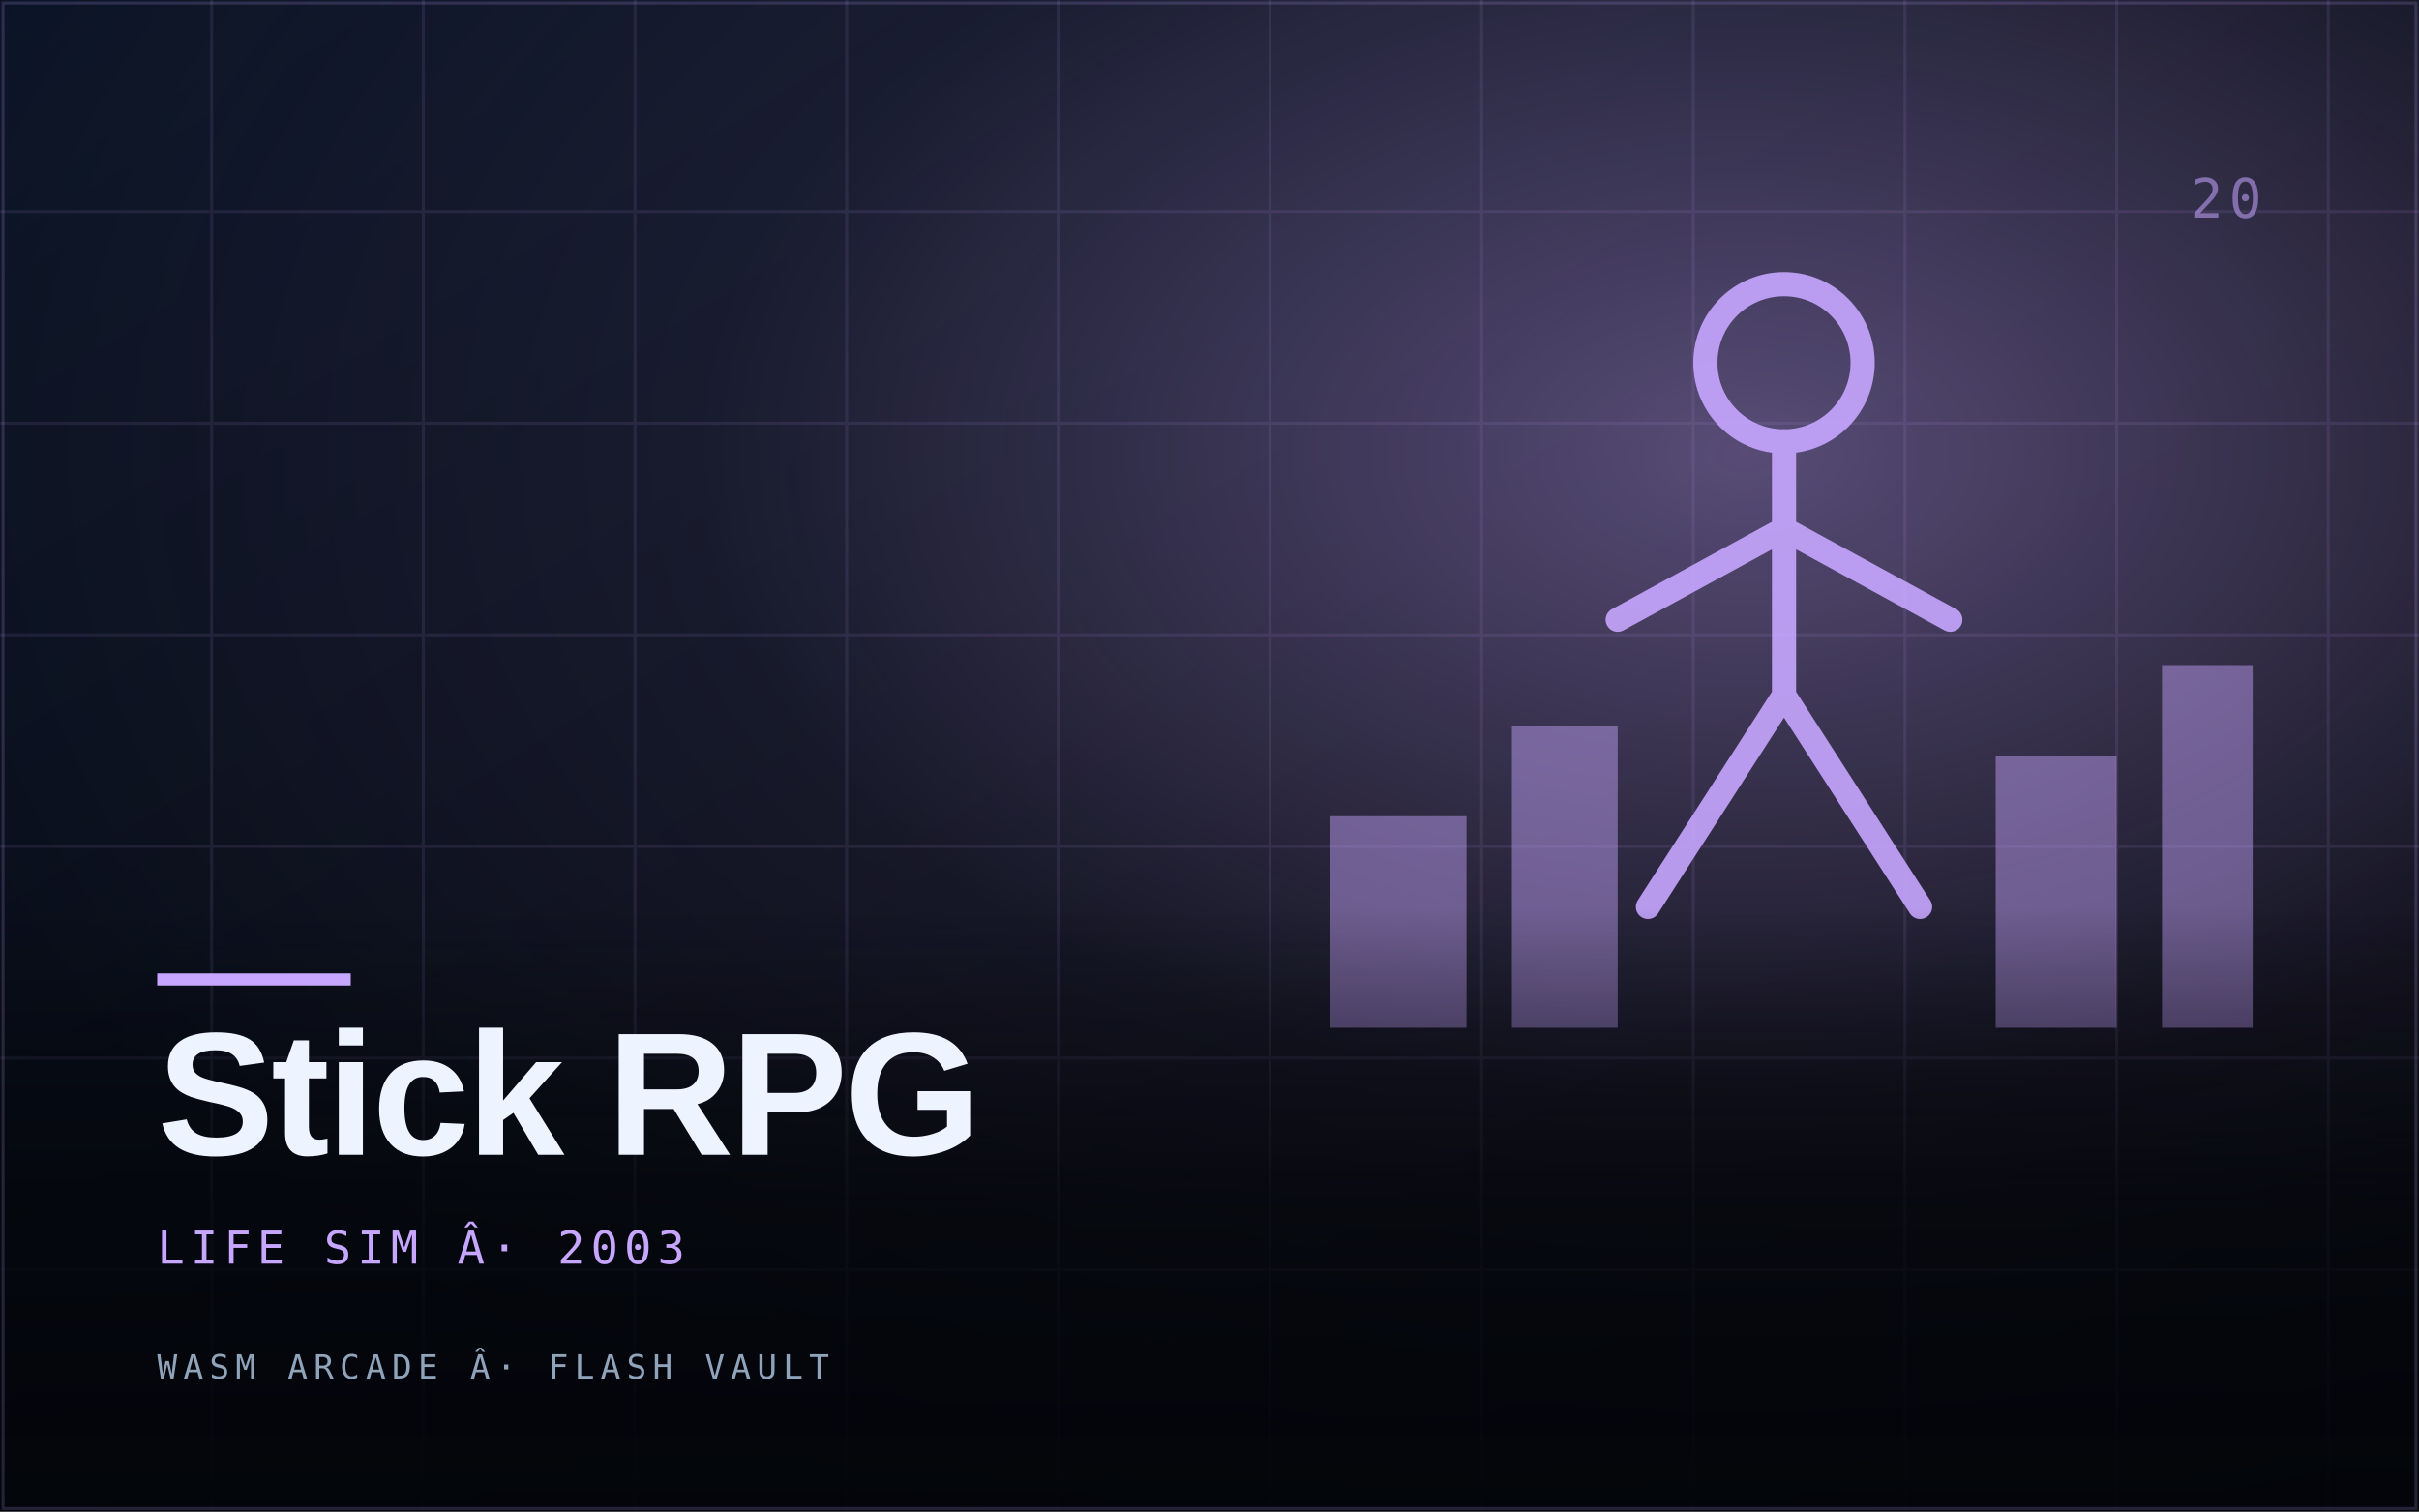
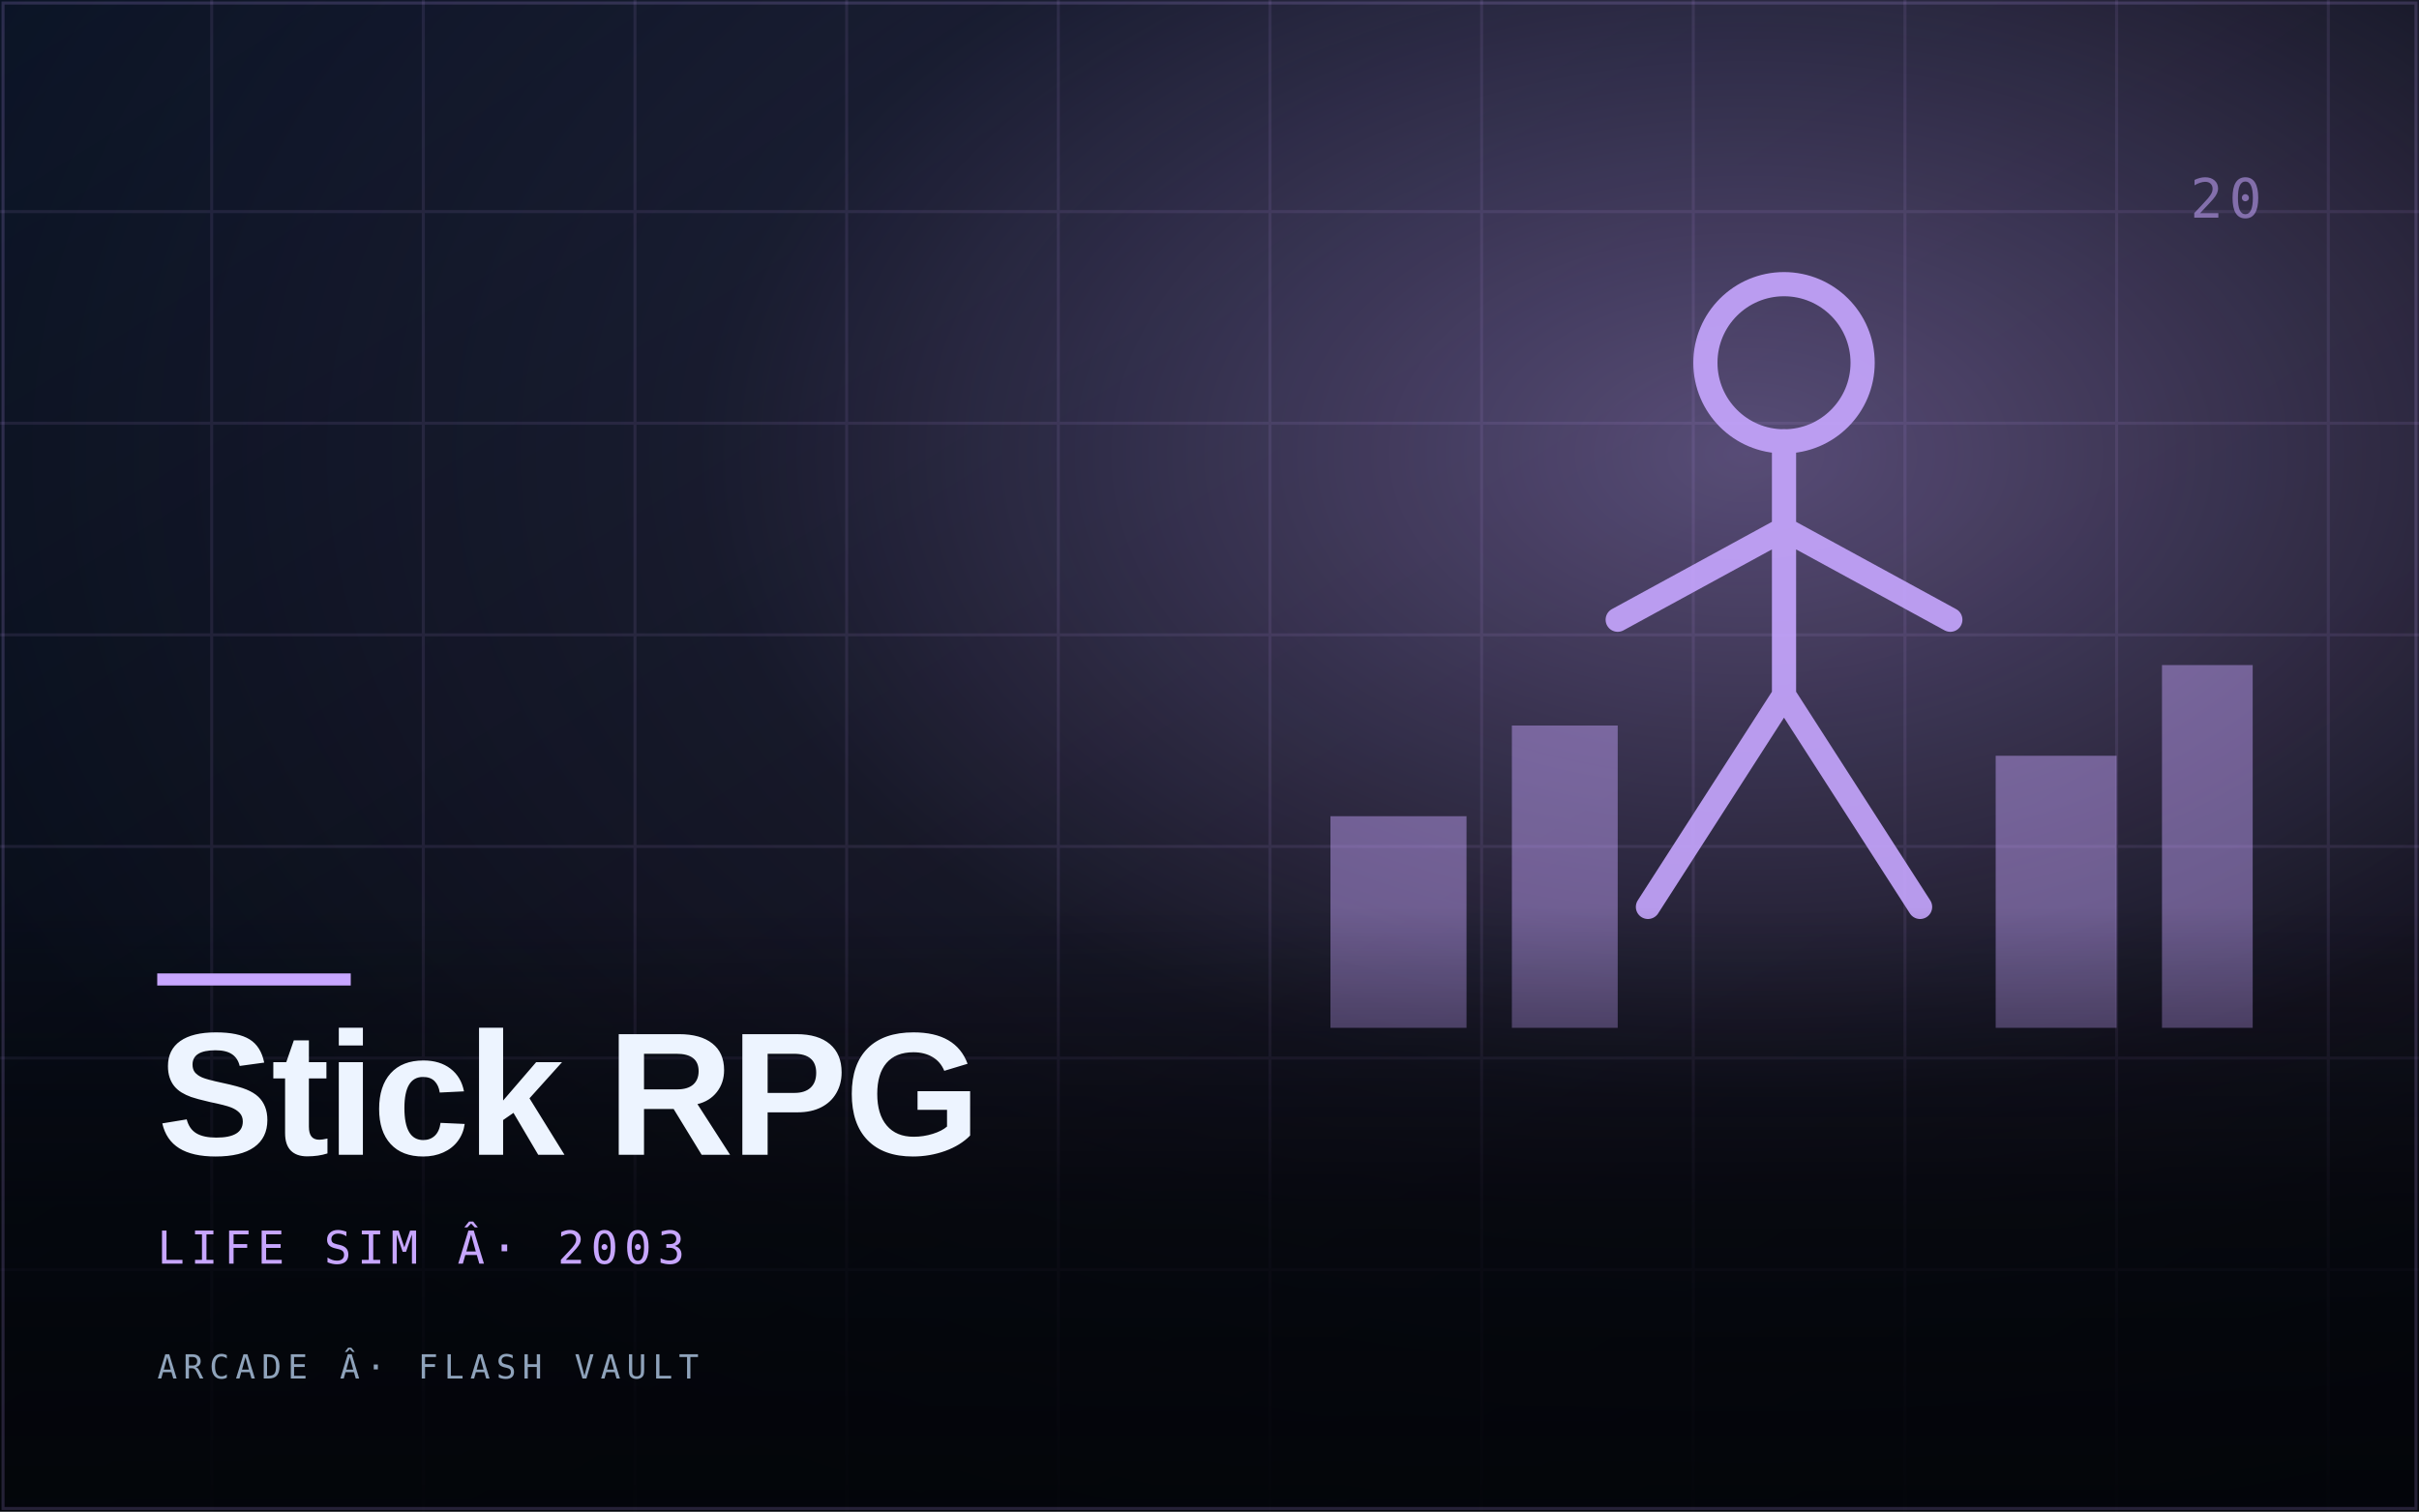
<svg xmlns="http://www.w3.org/2000/svg" viewBox="0 0 800 500" width="800" height="500" role="img" aria-labelledby="title desc">
  <defs>
    <linearGradient id="bg" x1="0" y1="0" x2="1" y2="1">
      <stop offset="0" stop-color="#0b1426" />
      <stop offset=".55" stop-color="#070a12" />
      <stop offset="1" stop-color="#03050a" />
    </linearGradient>
    <radialGradient id="glow" cx="72%" cy="30%" r="78%">
      <stop offset="0" stop-color="#c7a6ff" stop-opacity=".42" />
      <stop offset=".55" stop-color="#c7a6ff" stop-opacity=".08" />
      <stop offset="1" stop-color="#c7a6ff" stop-opacity="0" />
    </radialGradient>
    <linearGradient id="fade" x1="0" y1="0" x2="0" y2="1">
      <stop offset="0" stop-color="#03050a" stop-opacity="0" />
      <stop offset=".5" stop-color="#03050a" stop-opacity=".72" />
      <stop offset="1" stop-color="#03050a" stop-opacity=".96" />
    </linearGradient>
  </defs>
  <rect width="800" height="500" fill="url(#bg)" />
  <rect width="800" height="500" fill="url(#glow)" />
  <g opacity=".1" stroke="#c7a6ff" stroke-width="1">
    <path d="M0 70 H800 M0 140 H800 M0 210 H800 M0 280 H800 M0 350 H800 M0 420 H800" />
    <path d="M70 0 V500 M140 0 V500 M210 0 V500 M280 0 V500 M350 0 V500 M420 0 V500 M490 0 V500 M560 0 V500 M630 0 V500 M700 0 V500 M770 0 V500" />
  </g>
  <g fill="none" stroke="#c7a6ff" stroke-width="8" stroke-linecap="round" opacity=".9">
    <circle cx="590" cy="120" r="26" />
    <path d="M590 146 V230 M590 230 L545 300 M590 230 L635 300 M590 175 L535 205 M590 175 L645 205" />
  </g>
  <g fill="#c7a6ff" opacity=".45">
    <rect x="440" y="270" width="45" height="70" />
    <rect x="500" y="240" width="35" height="100" />
    <rect x="660" y="250" width="40" height="90" />
    <rect x="715" y="220" width="30" height="120" />
  </g>
  <rect y="300" width="800" height="200" fill="url(#fade)" />
  <rect x="52" y="322" width="64" height="4" fill="#c7a6ff" />
  <text x="52" y="382" fill="#edf4ff" font-family="Segoe UI, Arial, sans-serif" font-size="58" font-weight="700" letter-spacing="-1">Stick RPG</text>
  <text x="52" y="418" fill="#c7a6ff" font-family="Consolas, monospace" font-size="15" letter-spacing="2">LIFE SIM Â· 2003</text>
-   <text x="52" y="456" fill="#8fa3bb" font-family="Consolas, monospace" font-size="11" letter-spacing="2">WASM ARCADE Â· FLASH VAULT</text>
+   <text x="52" y="456" fill="#8fa3bb" font-family="Consolas, monospace" font-size="11" letter-spacing="2">ARCADE Â· FLASH VAULT</text>
  <text x="748" y="72" fill="#c7a6ff" fill-opacity=".55" text-anchor="end" font-family="Consolas, monospace" font-size="18" letter-spacing="2">20</text>
  <rect x="1" y="1" width="798" height="498" fill="none" stroke="#c7a6ff" stroke-opacity=".18" />
</svg>
